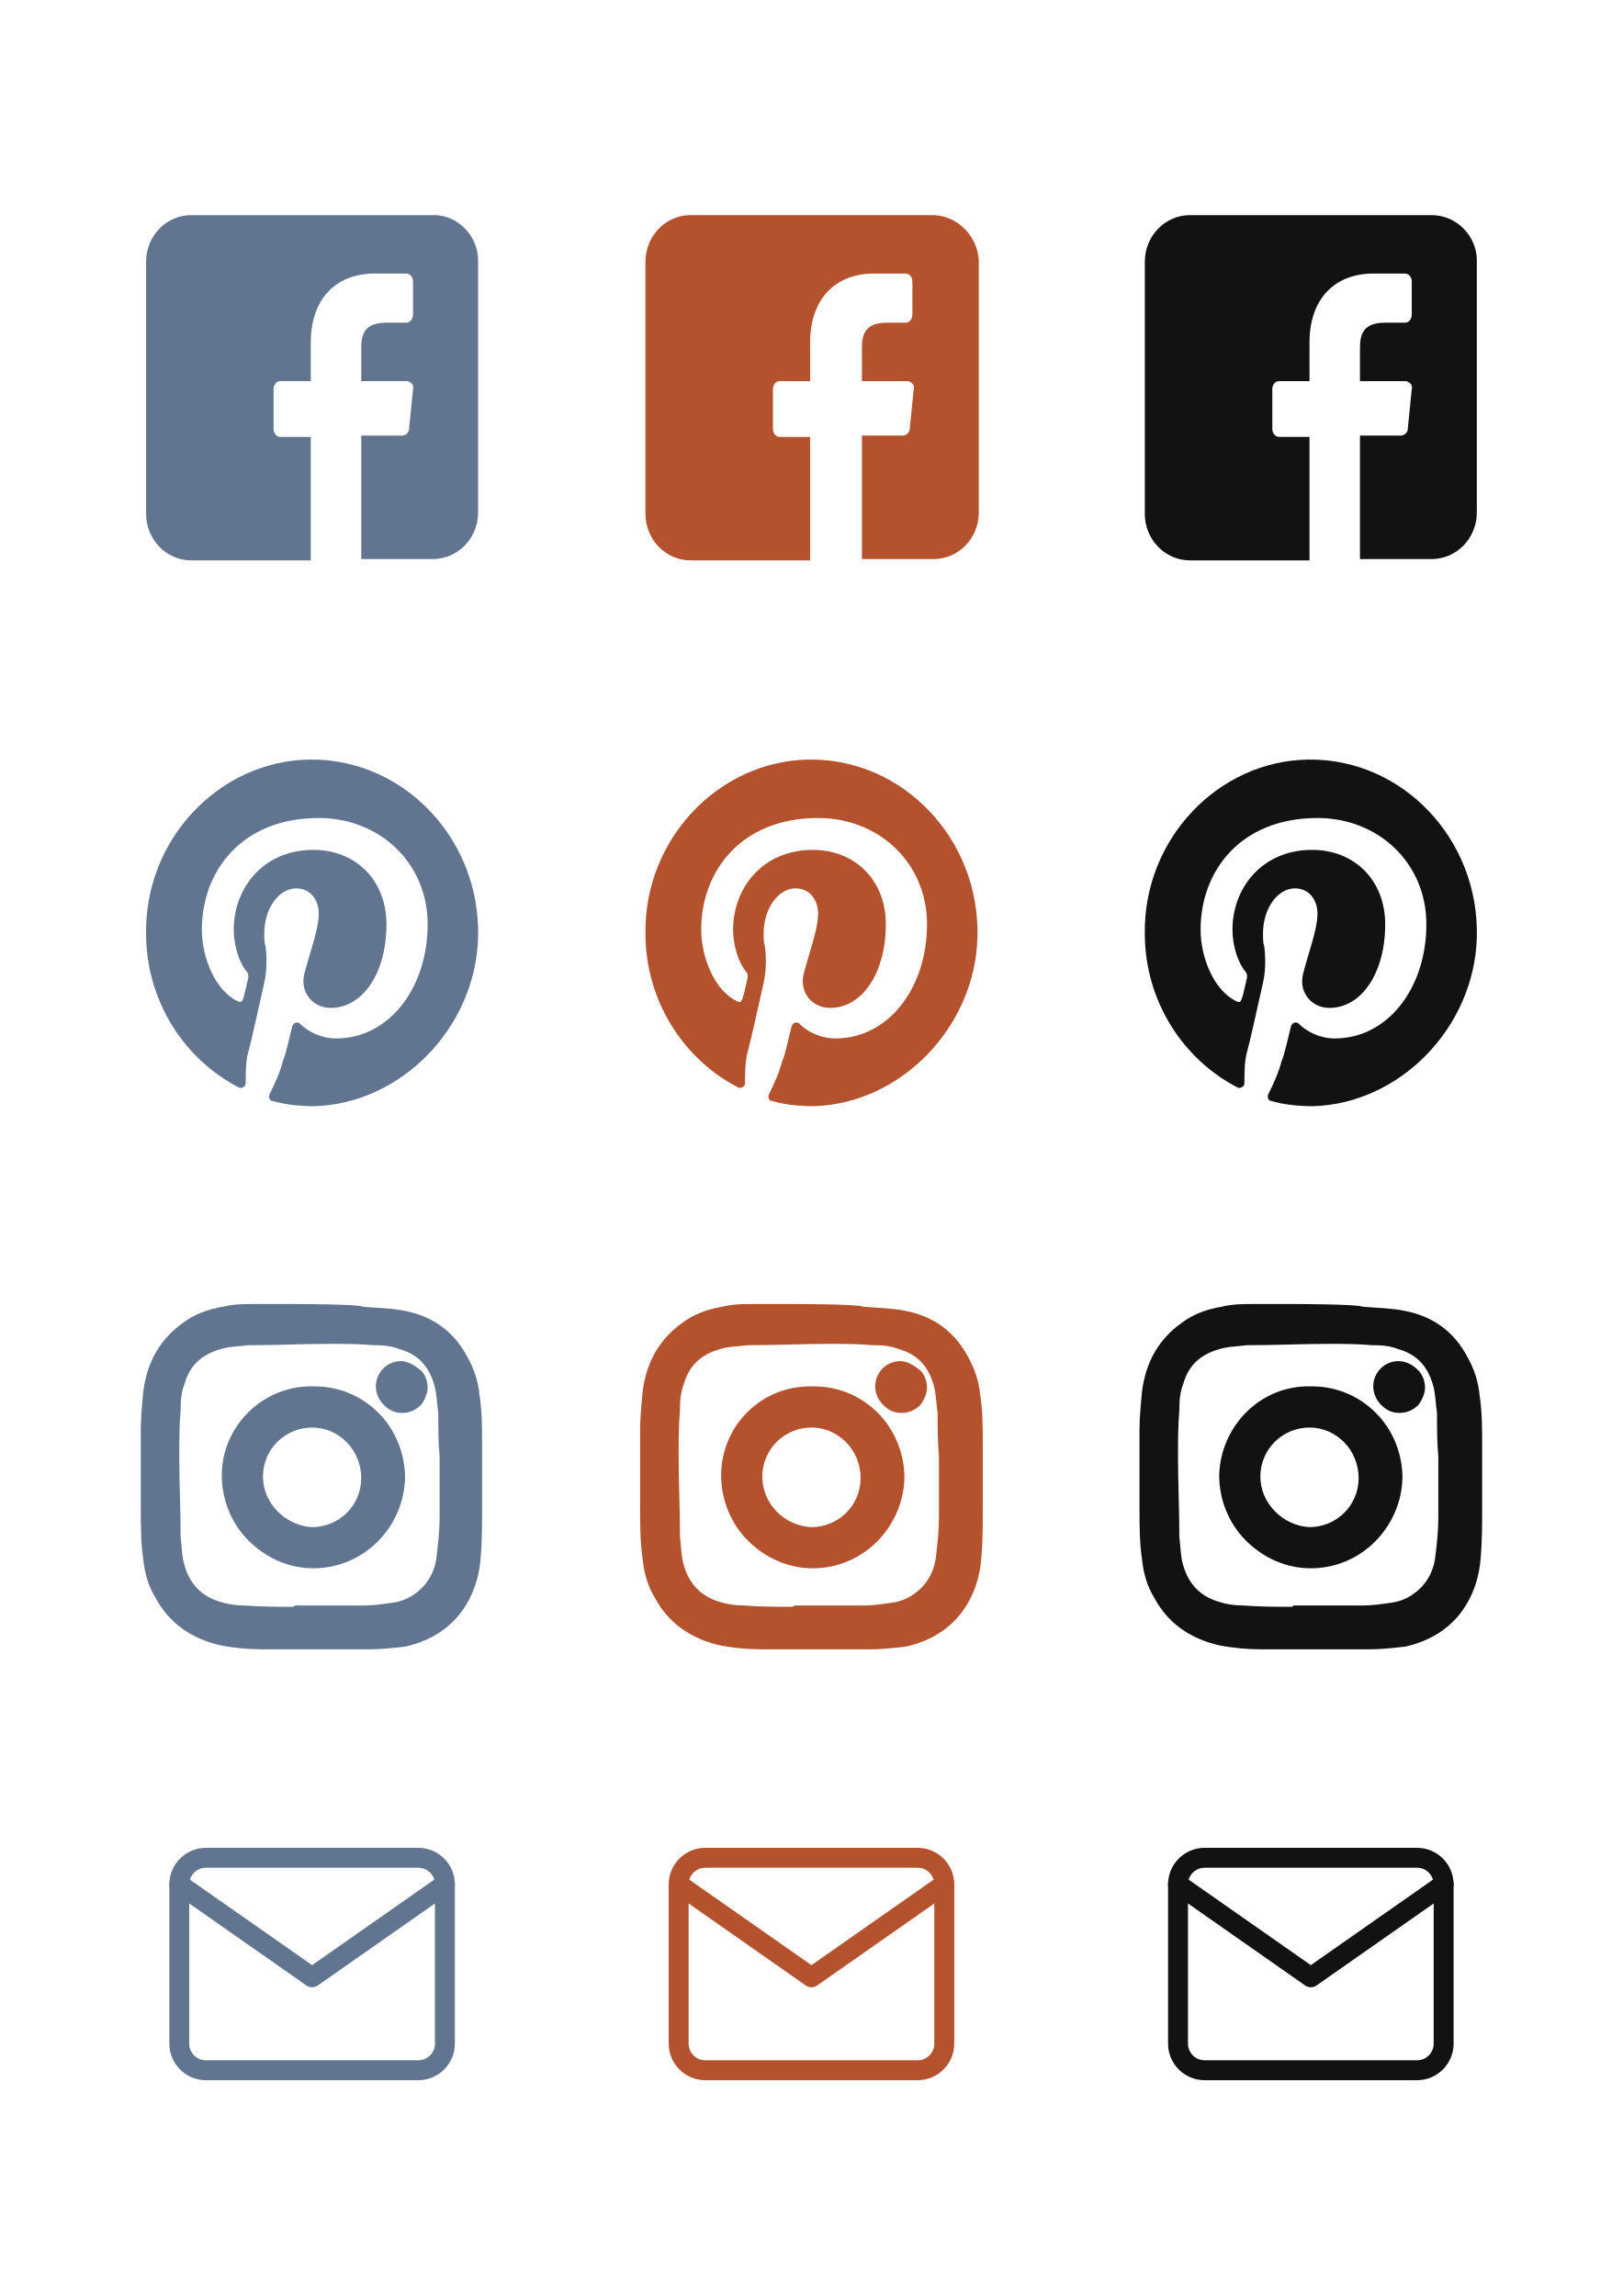
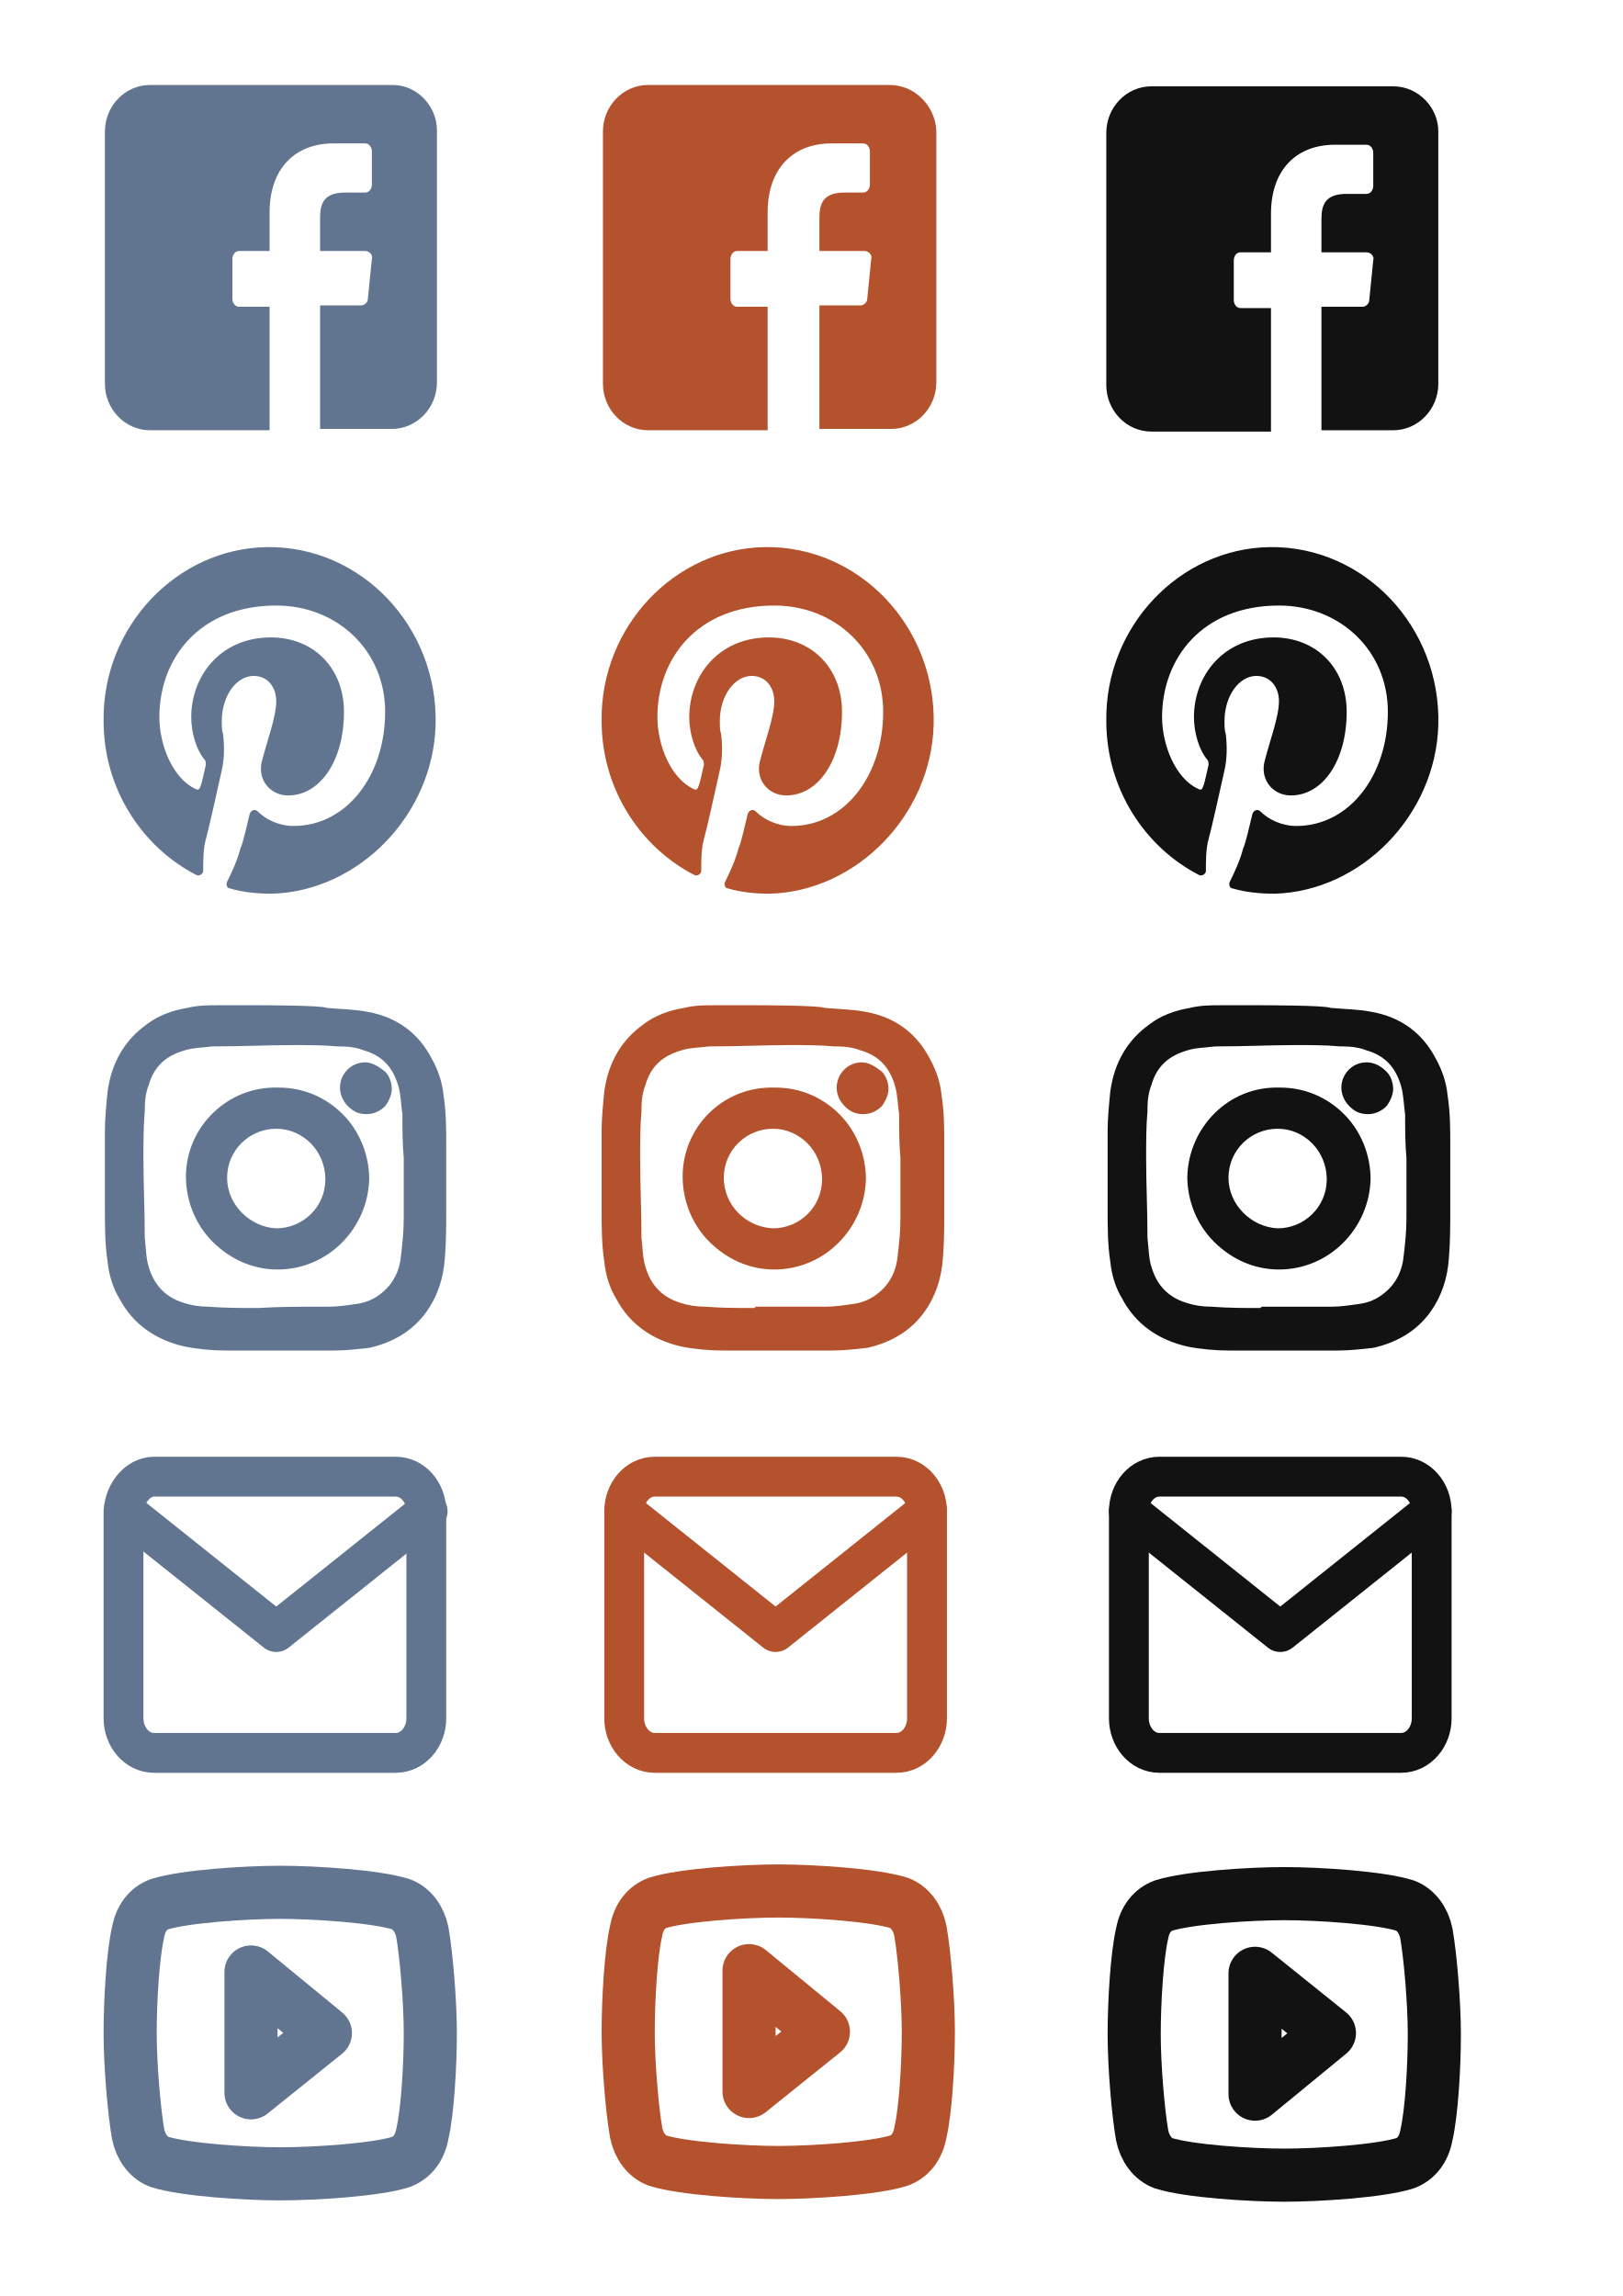
<svg xmlns="http://www.w3.org/2000/svg" version="1.1" id="Layer_1" x="0px" y="0px" viewBox="0 0 122.2 172.9" style="enable-background:new 0 0 122.2 172.9;" xml:space="preserve">
  <style type="text/css">
	.st0{fill-rule:evenodd;clip-rule:evenodd;fill:#627590;}
- 	.st1{fill:none;stroke:#627590;stroke-width:1.5;stroke-linecap:round;stroke-linejoin:round;}
- 	.st2{fill-rule:evenodd;clip-rule:evenodd;fill:#B3522C;}
- 	.st3{fill:none;stroke:#B3522C;stroke-width:1.5;stroke-linecap:round;stroke-linejoin:round;}
- 	.st4{fill-rule:evenodd;clip-rule:evenodd;fill:#121212;}
- 	.st5{fill:none;stroke:#121212;stroke-width:1.5;stroke-linecap:round;stroke-linejoin:round;}
+ 	.st1{fill:none;stroke:#627590;stroke-width:3;stroke-linecap:round;stroke-linejoin:round;}
+ 	.st2{fill:none;stroke:#B3522C;stroke-width:3;stroke-linecap:round;stroke-linejoin:round;}
+ 	.st3{fill:none;stroke:#121212;stroke-width:3;stroke-linecap:round;stroke-linejoin:round;}
+ 	.st4{fill-rule:evenodd;clip-rule:evenodd;fill:#B3522C;}
+ 	.st5{fill-rule:evenodd;clip-rule:evenodd;fill:#121212;}
+ 	.st6{fill:none;stroke:#627590;stroke-width:4;stroke-linecap:round;stroke-linejoin:round;}
+ 	.st7{fill:none;stroke:#B3522C;stroke-width:4;stroke-linecap:round;stroke-linejoin:round;}
+ 	.st8{fill:none;stroke:#121212;stroke-width:4;stroke-linecap:round;stroke-linejoin:round;}
</style>
+   <path class="st0" d="M29.6,6.4H11.3C9.4,6.4,7.9,8,7.9,9.9v19c0,1.9,1.5,3.5,3.4,3.5h9v-9.3H18c-0.3,0-0.5-0.3-0.5-0.6v-3  c0-0.3,0.2-0.6,0.5-0.6h2.3V16c0-3.4,2-5.2,4.8-5.2h2.4c0.3,0,0.5,0.3,0.5,0.6v2.5c0,0.3-0.2,0.6-0.5,0.6H26c-1.6,0-1.9,0.8-1.9,1.9  v2.5h3.4c0.3,0,0.6,0.3,0.5,0.6l-0.3,3c0,0.3-0.3,0.5-0.5,0.5h-3.1v9.3h5.4c1.9,0,3.4-1.6,3.4-3.5v-19C32.9,8,31.4,6.4,29.6,6.4" />
+   <path class="st0" d="M32.8,54.6c0.2-7.4-5.6-13.5-12.7-13.4c-6.8,0.1-12.4,6-12.3,13.1c0,5.1,2.9,9.5,7,11.6  c0.2,0.1,0.5-0.1,0.5-0.3c0-0.8,0-1.7,0.2-2.4c0.2-0.7,0.8-3.4,1.2-5.2c0.2-0.9,0.2-1.8,0.1-2.7c-0.1-0.3-0.1-0.6-0.1-1  c0-1.9,1.1-3.4,2.4-3.4c1.1,0,1.7,0.9,1.7,1.9c0,1.2-0.7,3-1.1,4.6c-0.3,1.4,0.7,2.5,2,2.5c2.4,0,4.2-2.6,4.2-6.3  c0-3.3-2.3-5.6-5.5-5.6c-3.8,0-6,2.9-6,6c0,1.2,0.4,2.5,1,3.2c0.1,0.1,0.1,0.3,0.1,0.4c-0.1,0.4-0.3,1.4-0.4,1.6  c-0.1,0.3-0.2,0.3-0.4,0.2C13,58.6,12,56.1,12,54c0-4.4,3-8.4,8.8-8.4c4.6,0,8.2,3.4,8.2,8c0,4.8-2.9,8.6-6.9,8.6  c-1.1,0-2.1-0.5-2.7-1.1c-0.2-0.2-0.5-0.1-0.6,0.2c-0.2,0.8-0.5,2.2-0.7,2.6c-0.2,0.8-0.6,1.7-1,2.5c-0.1,0.2,0,0.5,0.2,0.5  c1,0.3,2.1,0.4,3.2,0.4C27,67.1,32.6,61.4,32.8,54.6z" />
+   <path class="st0" d="M19.5,75.7c-1,0-2.1,0-3.1,0c-0.7,0-1.5,0-2.3,0.2c-1.2,0.2-2.2,0.6-3,1.2c-1.7,1.2-2.7,2.9-3,5.1  c-0.1,1-0.2,2.1-0.2,2.9c0,1.7,0,3.6,0,6c0,1.3,0,2.6,0.2,3.9c0.1,1,0.4,2,0.9,2.8c1,1.9,2.7,3.1,4.9,3.6c1,0.2,2.1,0.3,3.1,0.3  c1.6,0,3.3,0,4.8,0h1.5c0.6,0,1.3,0,1.9,0c0.8,0,1.7-0.1,2.6-0.2c1.8-0.4,3.3-1.3,4.3-2.7c0.8-1.1,1.3-2.5,1.4-4.1  c0.1-1.2,0.1-2.5,0.1-3.6c0-0.7,0-1.4,0-2.1v-0.1c0-0.8,0-1.6,0-2.4v-0.2c0-1.3,0-2.5-0.2-3.8c-0.1-1-0.4-1.9-0.9-2.8  c-1-1.9-2.6-3.1-4.8-3.5c-1-0.2-2-0.2-3.1-0.3C24.3,75.7,19.5,75.7,19.5,75.7z M19.4,98.5c-1.2,0-2.4,0-3.7-0.1  c-0.7,0-1.3-0.1-1.9-0.3c-1.3-0.4-2.2-1.3-2.6-2.7c-0.2-0.6-0.2-1.3-0.3-2.2c0-2.1-0.1-4-0.1-6c0-1.2,0-2.4,0.1-3.5v-0.2  c0-0.7,0.1-1.3,0.3-1.8c0.4-1.4,1.3-2.2,2.7-2.6c0.6-0.2,1.3-0.2,2.1-0.3c2.3,0,4.1-0.1,6.1-0.1l0,0c1.1,0,2.3,0,3.3,0.1h0.2  c0.7,0,1.3,0.1,1.8,0.3c1.4,0.4,2.2,1.3,2.6,2.7c0.2,0.7,0.2,1.5,0.3,2.1c0,1.1,0,2.2,0.1,3.3v1.2v0.1c0,0.3,0,0.6,0,1  c0,0.7,0,1.5,0,2.2c0,1.1-0.1,1.9-0.2,2.8c-0.1,1.2-0.6,2.2-1.5,2.9c-0.5,0.4-1.1,0.7-1.9,0.8c-0.7,0.1-1.4,0.2-2,0.2h-0.7  C22.6,98.4,21,98.4,19.4,98.5L19.4,98.5z M27.5,80c-1.1,0-1.9,0.9-1.9,1.9c0,0.5,0.2,1,0.6,1.4s0.8,0.6,1.4,0.6l0,0  c0.5,0,1-0.2,1.4-0.6c0.3-0.4,0.5-0.9,0.5-1.3c0-0.5-0.2-1-0.5-1.3C28.5,80.3,28,80,27.5,80L27.5,80z M14,88.6c0,1.8,0.7,3.6,2,4.9  s3,2.1,4.9,2.1l0,0c3.8,0,6.8-3.1,6.9-6.8c0-1.8-0.7-3.6-2-4.9s-3-2-4.8-2h-0.1C17.1,81.8,14,84.9,14,88.6z M17.1,88.7  c0-2.1,1.7-3.7,3.7-3.7l0,0c1,0,1.9,0.4,2.6,1.1s1.1,1.7,1.1,2.7c0,2.1-1.7,3.7-3.7,3.7C18.8,92.4,17.1,90.7,17.1,88.7z" />
  <g>
-     <g>
-       <path class="st0" d="M32.7,16.2H14.4c-1.9,0-3.4,1.6-3.4,3.5v19c0,1.9,1.5,3.5,3.4,3.5h9l0-9.3h-2.3c-0.3,0-0.5-0.3-0.5-0.6l0-3    c0-0.3,0.2-0.6,0.5-0.6h2.3v-2.9c0-3.4,2-5.2,4.8-5.2h2.4c0.3,0,0.5,0.3,0.5,0.6v2.5c0,0.3-0.2,0.6-0.5,0.6l-1.5,0    c-1.6,0-1.9,0.8-1.9,1.9v2.5h3.4c0.3,0,0.6,0.3,0.5,0.6l-0.3,3c0,0.3-0.3,0.5-0.5,0.5h-3.1l0,9.3h5.4c1.9,0,3.4-1.6,3.4-3.5v-19    C36,17.8,34.5,16.2,32.7,16.2" />
-       <path class="st0" d="M36,70.6c0.2-7.4-5.6-13.5-12.7-13.4c-6.8,0.1-12.4,6-12.3,13.1c0,5.1,2.9,9.5,7,11.6    c0.2,0.1,0.5-0.1,0.5-0.3c0-0.8,0-1.7,0.2-2.4c0.2-0.7,0.8-3.4,1.2-5.2c0.2-0.9,0.2-1.8,0.1-2.7c-0.1-0.3-0.1-0.6-0.1-1    c0-1.9,1.1-3.4,2.4-3.4c1.1,0,1.7,0.9,1.7,1.9c0,1.2-0.7,3-1.1,4.6c-0.3,1.4,0.7,2.5,2,2.5c2.4,0,4.2-2.6,4.2-6.3    c0-3.3-2.3-5.6-5.5-5.6c-3.8,0-6,2.9-6,6c0,1.2,0.4,2.5,1,3.2c0.1,0.1,0.1,0.3,0.1,0.4c-0.1,0.4-0.3,1.4-0.4,1.6    c-0.1,0.3-0.2,0.3-0.4,0.2c-1.7-0.8-2.7-3.3-2.7-5.4c0-4.4,3-8.4,8.8-8.4c4.6,0,8.2,3.4,8.2,8c0,4.8-2.9,8.6-6.9,8.6    c-1.1,0-2.1-0.5-2.7-1.1c-0.2-0.2-0.5-0.1-0.6,0.2c-0.2,0.8-0.5,2.2-0.7,2.6c-0.2,0.8-0.6,1.7-1,2.5c-0.1,0.2,0,0.5,0.2,0.5    c1,0.3,2.1,0.4,3.2,0.4C30.2,83.1,35.8,77.4,36,70.6z" />
-       <path class="st0" d="M22.2,98.2c-1,0-2.1,0-3.1,0c-0.7,0-1.5,0-2.3,0.2c-1.2,0.2-2.2,0.6-3,1.2c-1.7,1.2-2.7,2.9-3,5.1    c-0.1,1-0.2,2.1-0.2,2.9c0,1.7,0,3.6,0,6c0,1.3,0,2.6,0.2,3.9c0.1,1,0.4,2,0.9,2.8c1,1.9,2.7,3.1,4.9,3.6c1,0.2,2.1,0.3,3.1,0.3    c1.6,0,3.3,0,4.8,0H26c0.6,0,1.3,0,1.9,0c0.8,0,1.7-0.1,2.6-0.2c1.8-0.4,3.3-1.3,4.3-2.7c0.8-1.1,1.3-2.5,1.4-4.1    c0.1-1.2,0.1-2.5,0.1-3.6c0-0.7,0-1.4,0-2.1v-0.1c0-0.8,0-1.6,0-2.4l0-0.2c0-1.3,0-2.5-0.2-3.8c-0.1-1-0.4-1.9-0.9-2.8    c-1-1.9-2.6-3.1-4.8-3.5c-1-0.2-2-0.2-3.1-0.3C27,98.2,22.2,98.2,22.2,98.2z M22.1,121c-1.2,0-2.4,0-3.7-0.1    c-0.7,0-1.3-0.1-1.9-0.3c-1.3-0.4-2.2-1.3-2.6-2.7c-0.2-0.6-0.2-1.3-0.3-2.2c0-2.1-0.1-4-0.1-6c0-1.2,0-2.4,0.1-3.5l0-0.2    c0-0.7,0.1-1.3,0.3-1.8c0.4-1.4,1.3-2.2,2.7-2.6c0.6-0.2,1.3-0.2,2.1-0.3c2.3,0,4.1-0.1,6.1-0.1h0c1.1,0,2.3,0,3.3,0.1l0.2,0    c0.7,0,1.3,0.1,1.8,0.3c1.4,0.4,2.2,1.3,2.6,2.7c0.2,0.7,0.2,1.5,0.3,2.1c0,1.1,0,2.2,0.1,3.3l0,1.2c0,0,0,0.1,0,0.1    c0,0.3,0,0.6,0,1c0,0.7,0,1.5,0,2.2c0,1.1-0.1,1.9-0.2,2.8c-0.1,1.2-0.6,2.2-1.5,2.9c-0.5,0.4-1.1,0.7-1.9,0.8    c-0.7,0.1-1.4,0.2-2,0.2l-0.7,0c-1.5,0-3.1,0-4.6,0L22.1,121z M30.2,102.5c-1.1,0-1.9,0.9-1.9,1.9c0,0.5,0.2,1,0.6,1.4    c0.4,0.4,0.8,0.6,1.4,0.6l0,0c0.5,0,1-0.2,1.4-0.6c0.3-0.4,0.5-0.9,0.5-1.3c0-0.5-0.2-1-0.5-1.3C31.2,102.8,30.7,102.5,30.2,102.5    L30.2,102.5z M16.7,111.1c0,1.8,0.7,3.6,2,4.9c1.3,1.3,3,2.1,4.9,2.1h0c3.8,0,6.8-3.1,6.9-6.8c0-1.8-0.7-3.6-2-4.9    c-1.3-1.3-3-2-4.8-2l-0.1,0C19.8,104.3,16.7,107.4,16.7,111.1z M19.8,111.2c0-2.1,1.7-3.7,3.7-3.7h0c1,0,1.9,0.4,2.6,1.1    c0.7,0.7,1.1,1.7,1.1,2.7c0,2.1-1.7,3.7-3.7,3.7C21.5,114.9,19.8,113.2,19.8,111.2z" />
-       <g>
-         <path class="st1" d="M15.5,139.9h16c1.1,0,2,0.9,2,2v12c0,1.1-0.9,2-2,2h-16c-1.1,0-2-0.9-2-2v-12     C13.5,140.8,14.4,139.9,15.5,139.9z" />
-         <path class="st1" d="M33.5,141.9l-10,7l-10-7" />
-       </g>
-     </g>
-     <path class="st2" d="M70.2,16.2H52c-1.9,0-3.4,1.6-3.4,3.5v19c0,1.9,1.5,3.5,3.4,3.5h9l0-9.3h-2.3c-0.3,0-0.5-0.3-0.5-0.6l0-3   c0-0.3,0.2-0.6,0.5-0.6H61v-2.9c0-3.4,2-5.2,4.8-5.2h2.4c0.3,0,0.5,0.3,0.5,0.6v2.5c0,0.3-0.2,0.6-0.5,0.6l-1.4,0   c-1.6,0-1.9,0.8-1.9,1.9v2.5h3.4c0.3,0,0.6,0.3,0.5,0.6l-0.3,3c0,0.3-0.3,0.5-0.5,0.5h-3.1l0,9.3h5.4c1.9,0,3.4-1.6,3.4-3.5v-19   C73.6,17.8,72.1,16.2,70.2,16.2" />
-     <path class="st2" d="M73.6,70.6c0.2-7.4-5.6-13.5-12.7-13.4c-6.8,0.1-12.4,6-12.3,13.1c0,5.1,2.9,9.5,7,11.6   c0.2,0.1,0.5-0.1,0.5-0.3c0-0.8,0-1.7,0.2-2.4c0.2-0.7,0.8-3.4,1.2-5.2c0.2-0.9,0.2-1.8,0.1-2.7c-0.1-0.3-0.1-0.6-0.1-1   c0-1.9,1.1-3.4,2.4-3.4c1.1,0,1.7,0.9,1.7,1.9c0,1.2-0.7,3-1.1,4.6c-0.3,1.4,0.7,2.5,2,2.5c2.4,0,4.2-2.6,4.2-6.3   c0-3.3-2.3-5.6-5.5-5.6c-3.8,0-6,2.9-6,6c0,1.2,0.4,2.5,1,3.2c0.1,0.1,0.1,0.3,0.1,0.4c-0.1,0.4-0.3,1.4-0.4,1.6   c-0.1,0.3-0.2,0.3-0.4,0.2c-1.7-0.8-2.7-3.3-2.7-5.4c0-4.4,3-8.4,8.8-8.4c4.6,0,8.2,3.4,8.2,8c0,4.8-2.9,8.6-6.9,8.6   c-1.1,0-2.1-0.5-2.7-1.1c-0.2-0.2-0.5-0.1-0.6,0.2c-0.2,0.8-0.5,2.2-0.7,2.6c-0.2,0.8-0.6,1.7-1,2.5c-0.1,0.2,0,0.5,0.2,0.5   c1,0.3,2.1,0.4,3.2,0.4C67.8,83.1,73.4,77.4,73.6,70.6z" />
-     <path class="st2" d="M59.8,98.2c-1,0-2.1,0-3.1,0c-0.7,0-1.5,0-2.3,0.2c-1.2,0.2-2.2,0.6-3,1.2c-1.7,1.2-2.7,2.9-3,5.1   c-0.1,1-0.2,2.1-0.2,2.9c0,1.7,0,3.6,0,6c0,1.3,0,2.6,0.2,3.9c0.1,1,0.4,2,0.9,2.8c1,1.9,2.7,3.1,4.9,3.6c1,0.2,2.1,0.3,3.1,0.3   c1.6,0,3.3,0,4.8,0h1.6c0.6,0,1.3,0,1.9,0c0.8,0,1.7-0.1,2.6-0.2c1.8-0.4,3.3-1.3,4.3-2.7c0.8-1.1,1.3-2.5,1.4-4.1   c0.1-1.2,0.1-2.5,0.1-3.6c0-0.7,0-1.4,0-2.1v-0.1c0-0.8,0-1.6,0-2.4l0-0.2c0-1.3,0-2.5-0.2-3.8c-0.1-1-0.4-1.9-0.9-2.8   c-1-1.9-2.6-3.1-4.8-3.5c-1-0.2-2-0.2-3.1-0.3C64.6,98.2,59.8,98.2,59.8,98.2z M59.7,121c-1.2,0-2.4,0-3.7-0.1   c-0.7,0-1.3-0.1-1.9-0.3c-1.3-0.4-2.2-1.3-2.6-2.7c-0.2-0.6-0.2-1.3-0.3-2.2c0-2.1-0.1-4-0.1-6c0-1.2,0-2.4,0.1-3.5l0-0.2   c0-0.7,0.1-1.3,0.3-1.8c0.4-1.4,1.3-2.2,2.7-2.6c0.6-0.2,1.3-0.2,2.1-0.3c2.3,0,4.1-0.1,6.1-0.1h0c1.1,0,2.3,0,3.3,0.1l0.2,0   c0.7,0,1.3,0.1,1.8,0.3c1.4,0.4,2.2,1.3,2.6,2.7c0.2,0.7,0.2,1.5,0.3,2.1c0,1.1,0,2.2,0.1,3.3l0,1.2c0,0,0,0.1,0,0.1   c0,0.3,0,0.6,0,1c0,0.7,0,1.5,0,2.2c0,1.1-0.1,1.9-0.2,2.8c-0.1,1.2-0.6,2.2-1.5,2.9c-0.5,0.4-1.1,0.7-1.9,0.8   c-0.7,0.1-1.4,0.2-2,0.2l-0.7,0c-1.5,0-3.1,0-4.6,0L59.7,121z M67.8,102.5c-1.1,0-1.9,0.9-1.9,1.9c0,0.5,0.2,1,0.6,1.4   c0.4,0.4,0.8,0.6,1.4,0.6l0,0c0.5,0,1-0.2,1.4-0.6c0.3-0.4,0.5-0.9,0.5-1.3c0-0.5-0.2-1-0.5-1.3C68.8,102.8,68.3,102.5,67.8,102.5   L67.8,102.5z M54.3,111.1c0,1.8,0.7,3.6,2,4.9c1.3,1.3,3,2.1,4.9,2.1h0c3.8,0,6.8-3.1,6.9-6.8c0-1.8-0.7-3.6-2-4.9   c-1.3-1.3-3-2-4.8-2l-0.1,0C57.3,104.3,54.3,107.4,54.3,111.1z M57.4,111.2c0-2.1,1.7-3.7,3.7-3.7h0c1,0,1.9,0.4,2.6,1.1   c0.7,0.7,1.1,1.7,1.1,2.7c0,2.1-1.7,3.7-3.7,3.7C59,114.9,57.4,113.2,57.4,111.2z" />
-     <g>
-       <path class="st3" d="M53.1,139.9h16c1.1,0,2,0.9,2,2v12c0,1.1-0.9,2-2,2h-16c-1.1,0-2-0.9-2-2v-12C51.1,140.8,52,139.9,53.1,139.9    z" />
-       <path class="st3" d="M71.1,141.9l-10,7l-10-7" />
-     </g>
-     <g>
-       <path class="st4" d="M107.8,16.2H89.6c-1.9,0-3.4,1.6-3.4,3.5v19c0,1.9,1.5,3.5,3.4,3.5h9l0-9.3h-2.3c-0.3,0-0.5-0.3-0.5-0.6l0-3    c0-0.3,0.2-0.6,0.5-0.6h2.3v-2.9c0-3.4,2-5.2,4.8-5.2h2.4c0.3,0,0.5,0.3,0.5,0.6v2.5c0,0.3-0.2,0.6-0.5,0.6l-1.5,0    c-1.6,0-1.9,0.8-1.9,1.9v2.5h3.4c0.3,0,0.6,0.3,0.5,0.6l-0.3,3c0,0.3-0.3,0.5-0.5,0.5h-3.1l0,9.3h5.4c1.9,0,3.4-1.6,3.4-3.5v-19    C111.2,17.8,109.7,16.2,107.8,16.2" />
-       <path class="st4" d="M111.2,70.6c0.2-7.4-5.6-13.5-12.7-13.4c-6.8,0.1-12.4,6-12.3,13.1c0,5.1,2.9,9.5,7,11.6    c0.2,0.1,0.5-0.1,0.5-0.3c0-0.8,0-1.7,0.2-2.4c0.2-0.7,0.8-3.4,1.2-5.2c0.2-0.9,0.2-1.8,0.1-2.7c-0.1-0.3-0.1-0.6-0.1-1    c0-1.9,1.1-3.4,2.4-3.4c1.1,0,1.7,0.9,1.7,1.9c0,1.2-0.7,3-1.1,4.6c-0.3,1.4,0.7,2.5,2,2.5c2.4,0,4.2-2.6,4.2-6.3    c0-3.3-2.3-5.6-5.5-5.6c-3.8,0-6,2.9-6,6c0,1.2,0.4,2.5,1,3.2c0.1,0.1,0.1,0.3,0.1,0.4c-0.1,0.4-0.3,1.4-0.4,1.6    c-0.1,0.3-0.2,0.3-0.4,0.2c-1.7-0.8-2.7-3.3-2.7-5.4c0-4.4,3-8.4,8.8-8.4c4.6,0,8.2,3.4,8.2,8c0,4.8-2.9,8.6-6.9,8.6    c-1.1,0-2.1-0.5-2.7-1.1c-0.2-0.2-0.5-0.1-0.6,0.2c-0.2,0.8-0.5,2.2-0.7,2.6c-0.2,0.8-0.6,1.7-1,2.5c-0.1,0.2,0,0.5,0.2,0.5    c1,0.3,2.1,0.4,3.2,0.4C105.4,83.1,111,77.4,111.2,70.6z" />
-       <path class="st4" d="M97.4,98.2c-1,0-2.1,0-3.1,0c-0.7,0-1.5,0-2.3,0.2c-1.2,0.2-2.2,0.6-3,1.2c-1.7,1.2-2.7,2.9-3,5.1    c-0.1,1-0.2,2.1-0.2,2.9c0,1.7,0,3.6,0,6c0,1.3,0,2.6,0.2,3.9c0.1,1,0.4,2,0.9,2.8c1,1.9,2.7,3.1,4.9,3.6c1,0.2,2.1,0.3,3.1,0.3    c1.6,0,3.3,0,4.8,0h1.6c0.6,0,1.3,0,1.9,0c0.8,0,1.7-0.1,2.6-0.2c1.8-0.4,3.3-1.3,4.3-2.7c0.8-1.1,1.3-2.5,1.4-4.1    c0.1-1.2,0.1-2.5,0.1-3.6c0-0.7,0-1.4,0-2.1v-0.1c0-0.8,0-1.6,0-2.4l0-0.2c0-1.3,0-2.5-0.2-3.8c-0.1-1-0.4-1.9-0.9-2.8    c-1-1.9-2.6-3.1-4.8-3.5c-1-0.2-2-0.2-3.1-0.3C102.2,98.2,97.4,98.2,97.4,98.2z M97.3,121c-1.2,0-2.4,0-3.7-0.1    c-0.7,0-1.3-0.1-1.9-0.3c-1.3-0.4-2.2-1.3-2.6-2.7c-0.2-0.6-0.2-1.3-0.3-2.2c0-2.1-0.1-4-0.1-6c0-1.2,0-2.4,0.1-3.5l0-0.2    c0-0.7,0.1-1.3,0.3-1.8c0.4-1.4,1.3-2.2,2.7-2.6c0.6-0.2,1.3-0.2,2.1-0.3c2.3,0,4.1-0.1,6.1-0.1h0c1.1,0,2.3,0,3.3,0.1l0.2,0    c0.7,0,1.3,0.1,1.8,0.3c1.4,0.4,2.2,1.3,2.6,2.7c0.2,0.7,0.2,1.5,0.3,2.1c0,1.1,0,2.2,0.1,3.3l0,1.2c0,0,0,0.1,0,0.1    c0,0.3,0,0.6,0,1c0,0.7,0,1.5,0,2.2c0,1.1-0.1,1.9-0.2,2.8c-0.1,1.2-0.6,2.2-1.5,2.9c-0.5,0.4-1.1,0.7-1.9,0.8    c-0.7,0.1-1.4,0.2-2,0.2l-0.7,0c-1.5,0-3.1,0-4.6,0L97.3,121z M105.3,102.5c-1.1,0-1.9,0.9-1.9,1.9c0,0.5,0.2,1,0.6,1.4    c0.4,0.4,0.8,0.6,1.4,0.6l0,0c0.5,0,1-0.2,1.4-0.6c0.3-0.4,0.5-0.9,0.5-1.3c0-0.5-0.2-1-0.5-1.3    C106.4,102.8,105.9,102.5,105.3,102.5L105.3,102.5z M91.8,111.1c0,1.8,0.7,3.6,2,4.9c1.3,1.3,3,2.1,4.9,2.1h0    c3.8,0,6.8-3.1,6.9-6.8c0-1.8-0.7-3.6-2-4.9c-1.3-1.3-3-2-4.8-2l-0.1,0C94.9,104.3,91.9,107.4,91.8,111.1z M94.9,111.2    c0-2.1,1.7-3.7,3.7-3.7h0c1,0,1.9,0.4,2.6,1.1c0.7,0.7,1.1,1.7,1.1,2.7c0,2.1-1.7,3.7-3.7,3.7C96.6,114.9,94.9,113.2,94.9,111.2z" />
-       <g>
-         <path class="st5" d="M90.7,139.9h16c1.1,0,2,0.9,2,2v12c0,1.1-0.9,2-2,2h-16c-1.1,0-2-0.9-2-2v-12     C88.7,140.8,89.6,139.9,90.7,139.9z" />
-         <path class="st5" d="M108.7,141.9l-10,7l-10-7" />
-       </g>
-     </g>
+     <path class="st1" d="M11.6,111.2h18.2c1.3,0,2.3,1.2,2.3,2.6v15.6c0,1.4-1,2.6-2.3,2.6H11.6c-1.3,0-2.3-1.2-2.3-2.6v-15.6   C9.4,112.4,10.4,111.2,11.6,111.2z" />
+     <path class="st1" d="M32.2,113.8l-11.4,9.1l-11.4-9.1" />
+   </g>
+   <g>
+     <path class="st2" d="M49.3,111.2h18.2c1.3,0,2.3,1.2,2.3,2.6v15.6c0,1.4-1,2.6-2.3,2.6H49.3c-1.3,0-2.3-1.2-2.3-2.6v-15.6   C47,112.4,48,111.2,49.3,111.2z" />
+     <path class="st2" d="M69.8,113.8l-11.4,9.1L47,113.8" />
+   </g>
+   <g>
+     <path class="st3" d="M87.3,111.2h18.2c1.3,0,2.3,1.2,2.3,2.6v15.6c0,1.4-1,2.6-2.3,2.6H87.3c-1.3,0-2.3-1.2-2.3-2.6v-15.6   C85,112.4,86,111.2,87.3,111.2z" />
+     <path class="st3" d="M107.8,113.8l-11.4,9.1L85,113.8" />
+   </g>
+   <path class="st4" d="M67,6.4H48.8c-1.9,0-3.4,1.6-3.4,3.5v19c0,1.9,1.5,3.5,3.4,3.5h9v-9.3h-2.3c-0.3,0-0.5-0.3-0.5-0.6v-3  c0-0.3,0.2-0.6,0.5-0.6h2.3V16c0-3.4,2-5.2,4.8-5.2H65c0.3,0,0.5,0.3,0.5,0.6v2.5c0,0.3-0.2,0.6-0.5,0.6h-1.4  c-1.6,0-1.9,0.8-1.9,1.9v2.5h3.4c0.3,0,0.6,0.3,0.5,0.6l-0.3,3c0,0.3-0.3,0.5-0.5,0.5h-3.1v9.3h5.4c1.9,0,3.4-1.6,3.4-3.5v-19  C70.4,8,68.9,6.4,67,6.4" />
+   <path class="st4" d="M70.3,54.6c0.2-7.4-5.6-13.5-12.7-13.4c-6.8,0.1-12.4,6-12.3,13.1c0,5.1,2.9,9.5,7,11.6  c0.2,0.1,0.5-0.1,0.5-0.3c0-0.8,0-1.7,0.2-2.4c0.2-0.7,0.8-3.4,1.2-5.2c0.2-0.9,0.2-1.8,0.1-2.7c-0.1-0.3-0.1-0.6-0.1-1  c0-1.9,1.1-3.4,2.4-3.4c1.1,0,1.7,0.9,1.7,1.9c0,1.2-0.7,3-1.1,4.6c-0.3,1.4,0.7,2.5,2,2.5c2.4,0,4.2-2.6,4.2-6.3  c0-3.3-2.3-5.6-5.5-5.6c-3.8,0-6,2.9-6,6c0,1.2,0.4,2.5,1,3.2c0.1,0.1,0.1,0.3,0.1,0.4c-0.1,0.4-0.3,1.4-0.4,1.6  c-0.1,0.3-0.2,0.3-0.4,0.2c-1.7-0.8-2.7-3.3-2.7-5.4c0-4.4,3-8.4,8.8-8.4c4.6,0,8.2,3.4,8.2,8c0,4.8-2.9,8.6-6.9,8.6  c-1.1,0-2.1-0.5-2.7-1.1c-0.2-0.2-0.5-0.1-0.6,0.2c-0.2,0.8-0.5,2.2-0.7,2.6c-0.2,0.8-0.6,1.7-1,2.5c-0.1,0.2,0,0.5,0.2,0.5  c1,0.3,2.1,0.4,3.2,0.4C64.5,67.1,70.1,61.4,70.3,54.6z" />
+   <path class="st4" d="M56.9,75.7c-1,0-2.1,0-3.1,0c-0.7,0-1.5,0-2.3,0.2c-1.2,0.2-2.2,0.6-3,1.2c-1.7,1.2-2.7,2.9-3,5.1  c-0.1,1-0.2,2.1-0.2,2.9c0,1.7,0,3.6,0,6c0,1.3,0,2.6,0.2,3.9c0.1,1,0.4,2,0.9,2.8c1,1.9,2.7,3.1,4.9,3.6c1,0.2,2.1,0.3,3.1,0.3  c1.6,0,3.3,0,4.8,0h1.6c0.6,0,1.3,0,1.9,0c0.8,0,1.7-0.1,2.6-0.2c1.8-0.4,3.3-1.3,4.3-2.7c0.8-1.1,1.3-2.5,1.4-4.1  c0.1-1.2,0.1-2.5,0.1-3.6c0-0.7,0-1.4,0-2.1v-0.1c0-0.8,0-1.6,0-2.4v-0.2c0-1.3,0-2.5-0.2-3.8c-0.1-1-0.4-1.9-0.9-2.8  c-1-1.9-2.6-3.1-4.8-3.5c-1-0.2-2-0.2-3.1-0.3C61.7,75.7,56.9,75.7,56.9,75.7z M56.8,98.5c-1.2,0-2.4,0-3.7-0.1  c-0.7,0-1.3-0.1-1.9-0.3c-1.3-0.4-2.2-1.3-2.6-2.7c-0.2-0.6-0.2-1.3-0.3-2.2c0-2.1-0.1-4-0.1-6c0-1.2,0-2.4,0.1-3.5v-0.2  c0-0.7,0.1-1.3,0.3-1.8c0.4-1.4,1.3-2.2,2.7-2.6c0.6-0.2,1.3-0.2,2.1-0.3c2.3,0,4.1-0.1,6.1-0.1l0,0c1.1,0,2.3,0,3.3,0.1H63  c0.7,0,1.3,0.1,1.8,0.3c1.4,0.4,2.2,1.3,2.6,2.7c0.2,0.7,0.2,1.5,0.3,2.1c0,1.1,0,2.2,0.1,3.3v1.2v0.1c0,0.3,0,0.6,0,1  c0,0.7,0,1.5,0,2.2c0,1.1-0.1,1.9-0.2,2.8c-0.1,1.2-0.6,2.2-1.5,2.9c-0.5,0.4-1.1,0.7-1.9,0.8c-0.7,0.1-1.4,0.2-2,0.2h-0.7  c-1.5,0-3.1,0-4.6,0L56.8,98.5z M64.9,80c-1.1,0-1.9,0.9-1.9,1.9c0,0.5,0.2,1,0.6,1.4c0.4,0.4,0.8,0.6,1.4,0.6l0,0  c0.5,0,1-0.2,1.4-0.6c0.3-0.4,0.5-0.9,0.5-1.3c0-0.5-0.2-1-0.5-1.3C65.9,80.3,65.4,80,64.9,80L64.9,80z M51.4,88.6  c0,1.8,0.7,3.6,2,4.9s3,2.1,4.9,2.1l0,0c3.8,0,6.8-3.1,6.9-6.8c0-1.8-0.7-3.6-2-4.9c-1.3-1.3-3-2-4.8-2h-0.1  C54.4,81.8,51.4,84.9,51.4,88.6z M54.5,88.7c0-2.1,1.7-3.7,3.7-3.7l0,0c1,0,1.9,0.4,2.6,1.1c0.7,0.7,1.1,1.7,1.1,2.7  c0,2.1-1.7,3.7-3.7,3.7C56.1,92.4,54.5,90.7,54.5,88.7z" />
+   <path class="st5" d="M104.9,6.5H86.7c-1.9,0-3.4,1.6-3.4,3.5v19c0,1.9,1.5,3.5,3.4,3.5h9v-9.3h-2.3c-0.3,0-0.5-0.3-0.5-0.6v-3  c0-0.3,0.2-0.6,0.5-0.6h2.3v-2.9c0-3.4,2-5.2,4.8-5.2h2.4c0.3,0,0.5,0.3,0.5,0.6V14c0,0.3-0.2,0.6-0.5,0.6h-1.5  c-1.6,0-1.9,0.8-1.9,1.9V19h3.4c0.3,0,0.6,0.3,0.5,0.6l-0.3,3c0,0.3-0.3,0.5-0.5,0.5h-3.1v9.3h5.4c1.9,0,3.4-1.6,3.4-3.5v-19  C108.3,8.1,106.8,6.5,104.9,6.5" />
+   <path class="st5" d="M108.3,54.6c0.2-7.4-5.6-13.5-12.7-13.4c-6.8,0.1-12.4,6-12.3,13.1c0,5.1,2.9,9.5,7,11.6  c0.2,0.1,0.5-0.1,0.5-0.3c0-0.8,0-1.7,0.2-2.4c0.2-0.7,0.8-3.4,1.2-5.2c0.2-0.9,0.2-1.8,0.1-2.7c-0.1-0.3-0.1-0.6-0.1-1  c0-1.9,1.1-3.4,2.4-3.4c1.1,0,1.7,0.9,1.7,1.9c0,1.2-0.7,3-1.1,4.6c-0.3,1.4,0.7,2.5,2,2.5c2.4,0,4.2-2.6,4.2-6.3  c0-3.3-2.3-5.6-5.5-5.6c-3.8,0-6,2.9-6,6c0,1.2,0.4,2.5,1,3.2c0.1,0.1,0.1,0.3,0.1,0.4c-0.1,0.4-0.3,1.4-0.4,1.6  c-0.1,0.3-0.2,0.3-0.4,0.2c-1.7-0.8-2.7-3.3-2.7-5.4c0-4.4,3-8.4,8.8-8.4c4.6,0,8.2,3.4,8.2,8c0,4.8-2.9,8.6-6.9,8.6  c-1.1,0-2.1-0.5-2.7-1.1c-0.2-0.2-0.5-0.1-0.6,0.2c-0.2,0.8-0.5,2.2-0.7,2.6c-0.2,0.8-0.6,1.7-1,2.5c-0.1,0.2,0,0.5,0.2,0.5  c1,0.3,2.1,0.4,3.2,0.4C102.5,67.1,108.1,61.4,108.3,54.6z" />
+   <path class="st5" d="M95,75.7c-1,0-2.1,0-3.1,0c-0.7,0-1.5,0-2.3,0.2c-1.2,0.2-2.2,0.6-3,1.2c-1.7,1.2-2.7,2.9-3,5.1  c-0.1,1-0.2,2.1-0.2,2.9c0,1.7,0,3.6,0,6c0,1.3,0,2.6,0.2,3.9c0.1,1,0.4,2,0.9,2.8c1,1.9,2.7,3.1,4.9,3.6c1,0.2,2.1,0.3,3.1,0.3  c1.6,0,3.3,0,4.8,0h1.6c0.6,0,1.3,0,1.9,0c0.8,0,1.7-0.1,2.6-0.2c1.8-0.4,3.3-1.3,4.3-2.7c0.8-1.1,1.3-2.5,1.4-4.1  c0.1-1.2,0.1-2.5,0.1-3.6c0-0.7,0-1.4,0-2.1v-0.1c0-0.8,0-1.6,0-2.4v-0.2c0-1.3,0-2.5-0.2-3.8c-0.1-1-0.4-1.9-0.9-2.8  c-1-1.9-2.6-3.1-4.8-3.5c-1-0.2-2-0.2-3.1-0.3C99.8,75.7,95,75.7,95,75.7z M94.9,98.5c-1.2,0-2.4,0-3.7-0.1c-0.7,0-1.3-0.1-1.9-0.3  c-1.3-0.4-2.2-1.3-2.6-2.7c-0.2-0.6-0.2-1.3-0.3-2.2c0-2.1-0.1-4-0.1-6c0-1.2,0-2.4,0.1-3.5v-0.2c0-0.7,0.1-1.3,0.3-1.8  c0.4-1.4,1.3-2.2,2.7-2.6c0.6-0.2,1.3-0.2,2.1-0.3c2.3,0,4.1-0.1,6.1-0.1l0,0c1.1,0,2.3,0,3.3,0.1h0.2c0.7,0,1.3,0.1,1.8,0.3  c1.4,0.4,2.2,1.3,2.6,2.7c0.2,0.7,0.2,1.5,0.3,2.1c0,1.1,0,2.2,0.1,3.3v1.2v0.1c0,0.3,0,0.6,0,1c0,0.7,0,1.5,0,2.2  c0,1.1-0.1,1.9-0.2,2.8c-0.1,1.2-0.6,2.2-1.5,2.9c-0.5,0.4-1.1,0.7-1.9,0.8c-0.7,0.1-1.4,0.2-2,0.2h-0.7c-1.5,0-3.1,0-4.6,0  L94.9,98.5z M102.9,80c-1.1,0-1.9,0.9-1.9,1.9c0,0.5,0.2,1,0.6,1.4s0.8,0.6,1.4,0.6l0,0c0.5,0,1-0.2,1.4-0.6  c0.3-0.4,0.5-0.9,0.5-1.3c0-0.5-0.2-1-0.5-1.3C104,80.3,103.5,80,102.9,80L102.9,80z M89.4,88.6c0,1.8,0.7,3.6,2,4.9s3,2.1,4.9,2.1  l0,0c3.8,0,6.8-3.1,6.9-6.8c0-1.8-0.7-3.6-2-4.9s-3-2-4.8-2h-0.1C92.5,81.8,89.5,84.9,89.4,88.6z M92.5,88.7c0-2.1,1.7-3.7,3.7-3.7  l0,0c1,0,1.9,0.4,2.6,1.1s1.1,1.7,1.1,2.7c0,2.1-1.7,3.7-3.7,3.7C94.2,92.4,92.5,90.7,92.5,88.7z" />
+   <path class="st6" d="M21.1,163.7c-2.6,0-7.2-0.3-9.1-0.9c-0.8-0.3-1.4-1.1-1.6-2.1c-0.3-1.7-0.6-5.2-0.6-7.6c0-2.4,0.2-5.9,0.6-7.6  c0.2-1.1,0.8-1.8,1.6-2.1c1.9-0.6,6.5-0.9,9.1-0.9s7.2,0.3,9.1,0.9c0.8,0.3,1.4,1.1,1.6,2.1c0.3,1.7,0.6,5.2,0.6,7.6  c0,2.4-0.2,5.9-0.6,7.6c-0.2,1.1-0.8,1.8-1.6,2.1C28.4,163.4,23.7,163.7,21.1,163.7L21.1,163.7z" />
+   <polygon class="st6" points="18.9,157.6 24.5,153.1 18.9,148.5 " />
+   <g>
+     <path class="st7" d="M58.6,163.6c-2.6,0-7.2-0.3-9.1-0.9c-0.8-0.3-1.4-1.1-1.6-2.1c-0.3-1.7-0.6-5.2-0.6-7.6c0-2.4,0.2-5.9,0.6-7.6   c0.2-1.1,0.8-1.8,1.6-2.1c1.9-0.6,6.5-0.9,9.1-0.9c2.6,0,7.2,0.3,9.1,0.9c0.8,0.3,1.4,1.1,1.6,2.1c0.3,1.7,0.6,5.2,0.6,7.6   c0,2.4-0.2,5.9-0.6,7.6c-0.2,1.1-0.8,1.8-1.6,2.1C65.8,163.3,61.2,163.6,58.6,163.6L58.6,163.6z" />
+     <polygon class="st7" points="56.4,157.5 62,153 56.4,148.4  " />
+   </g>
+   <g>
+     <path class="st8" d="M96.7,163.8c-2.6,0-7.2-0.3-9.1-0.9c-0.8-0.3-1.4-1.1-1.6-2.1c-0.3-1.7-0.6-5.2-0.6-7.6s0.2-5.9,0.6-7.6   c0.2-1.1,0.8-1.8,1.6-2.1c1.9-0.6,6.5-0.9,9.1-0.9c2.6,0,7.2,0.3,9.1,0.9c0.8,0.3,1.4,1.1,1.6,2.1c0.3,1.7,0.6,5.2,0.6,7.6   s-0.2,5.9-0.6,7.6c-0.2,1.1-0.8,1.8-1.6,2.1C103.9,163.5,99.3,163.8,96.7,163.8L96.7,163.8z" />
+     <polygon class="st8" points="94.5,157.7 100.1,153.1 94.5,148.6  " />
  </g>
</svg>
